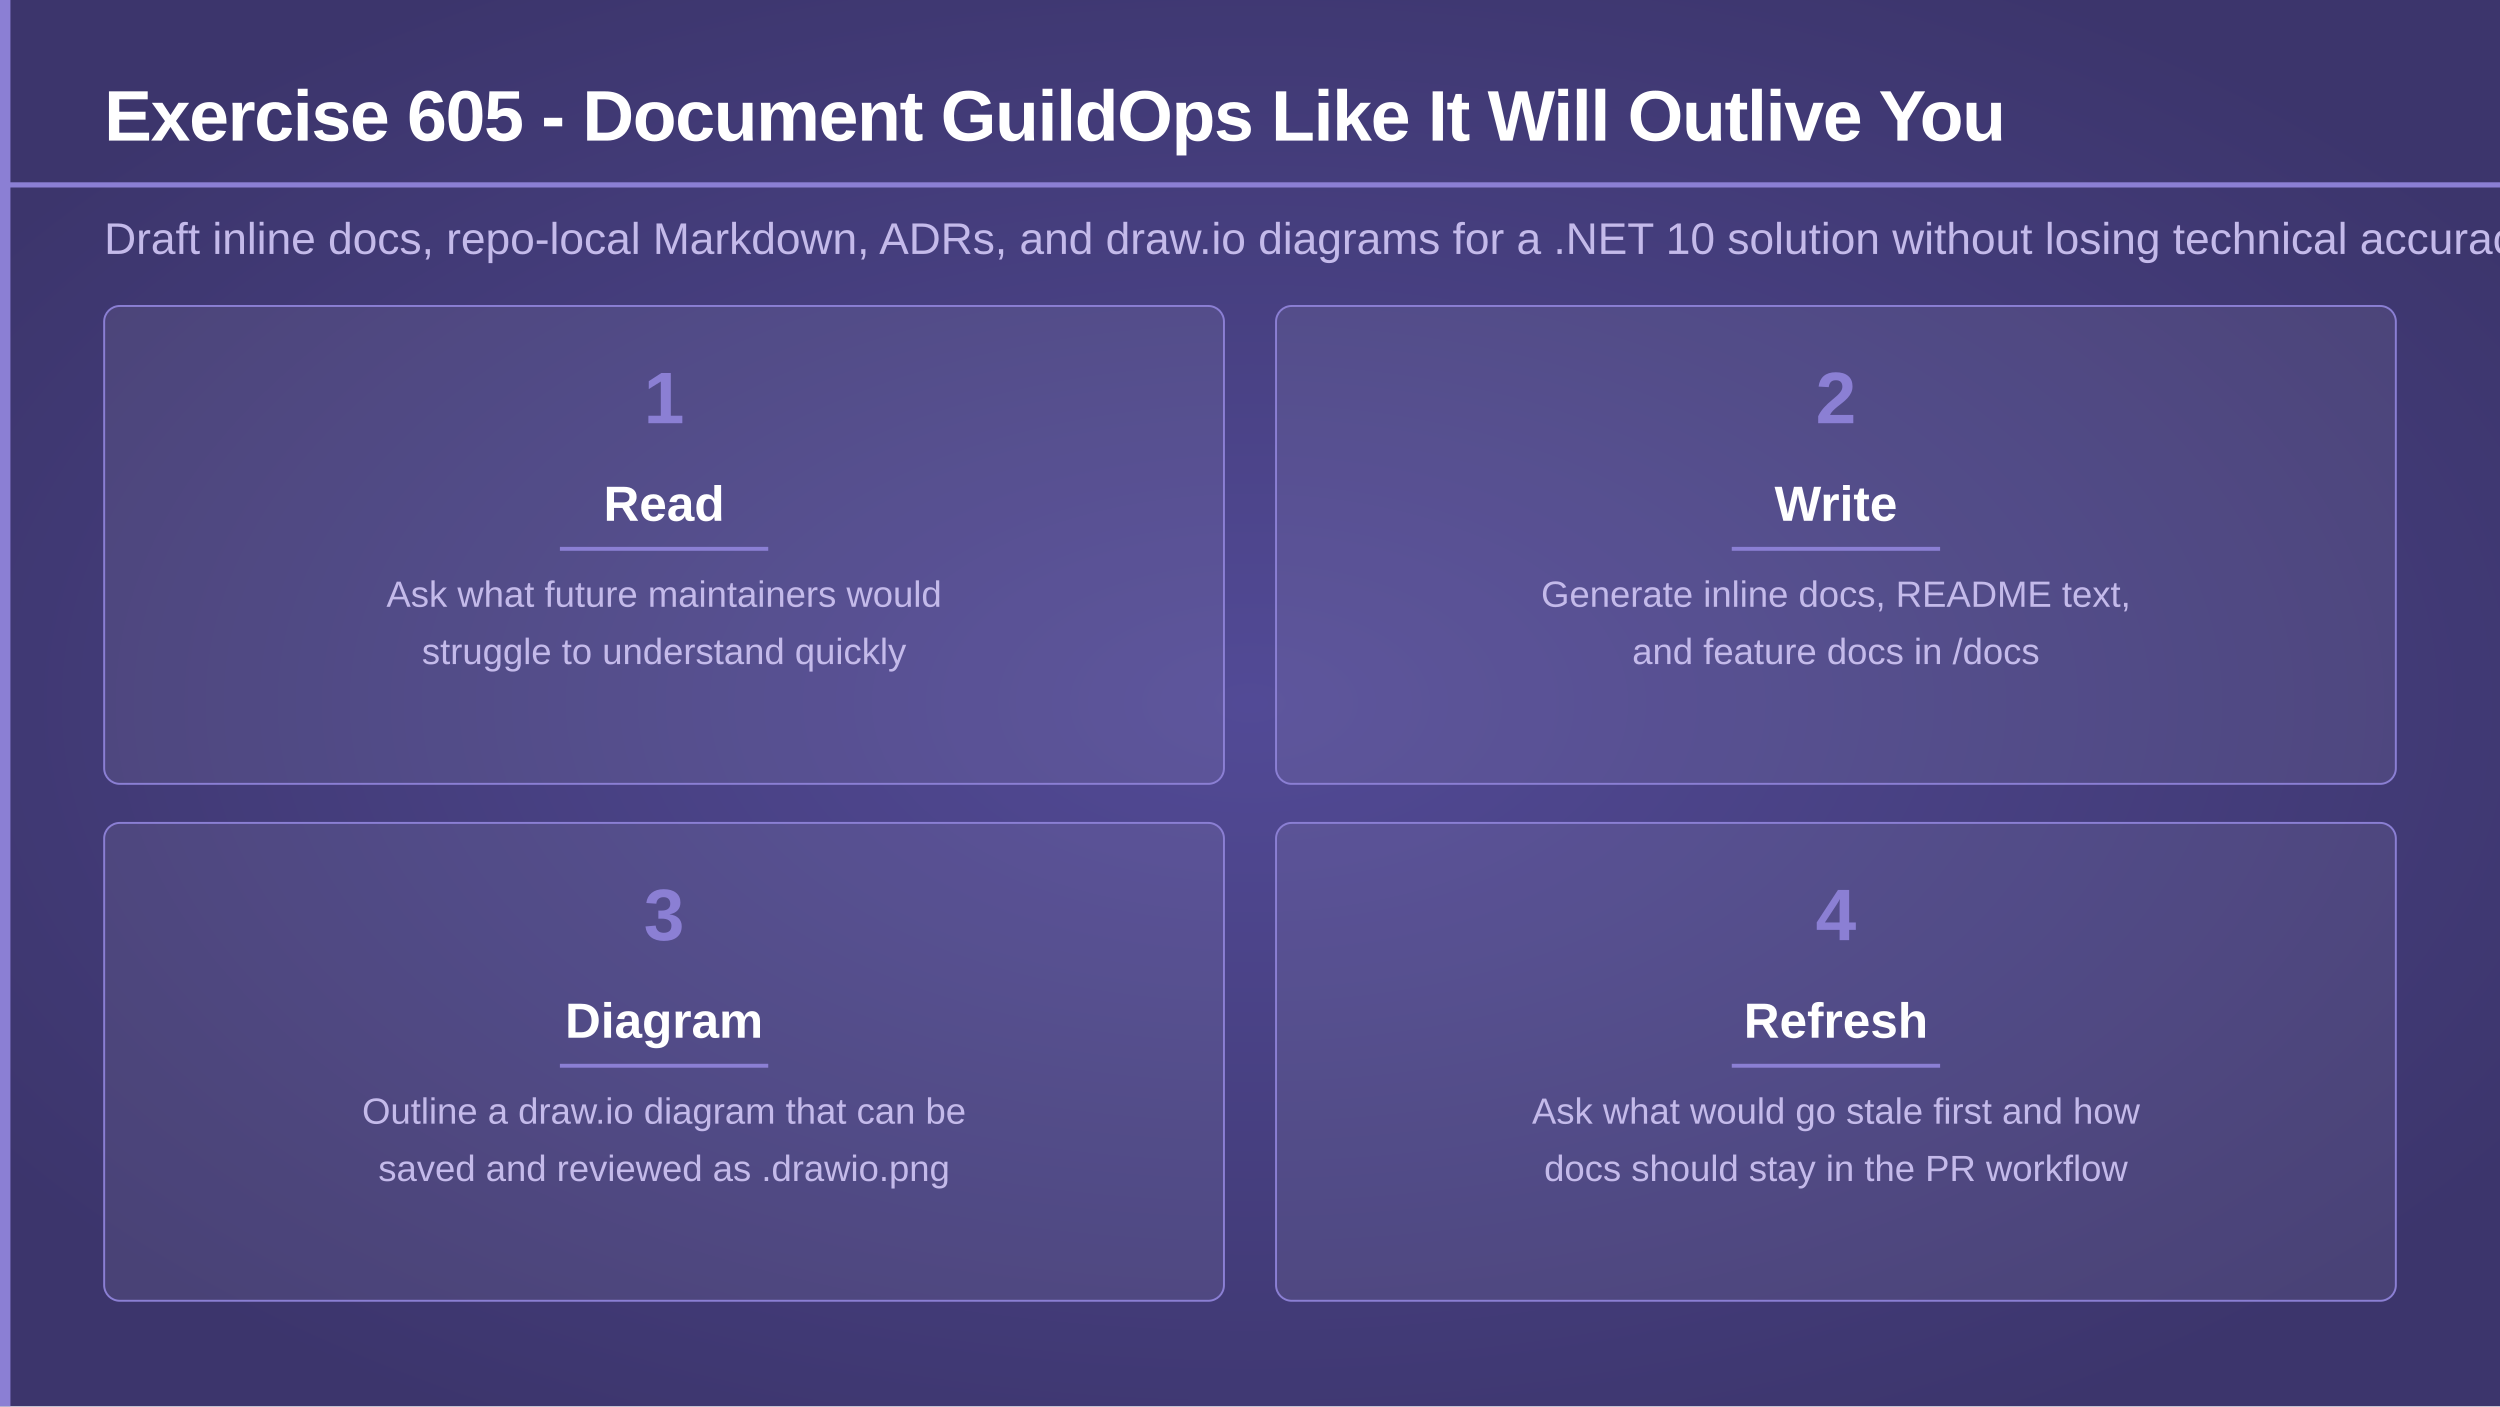
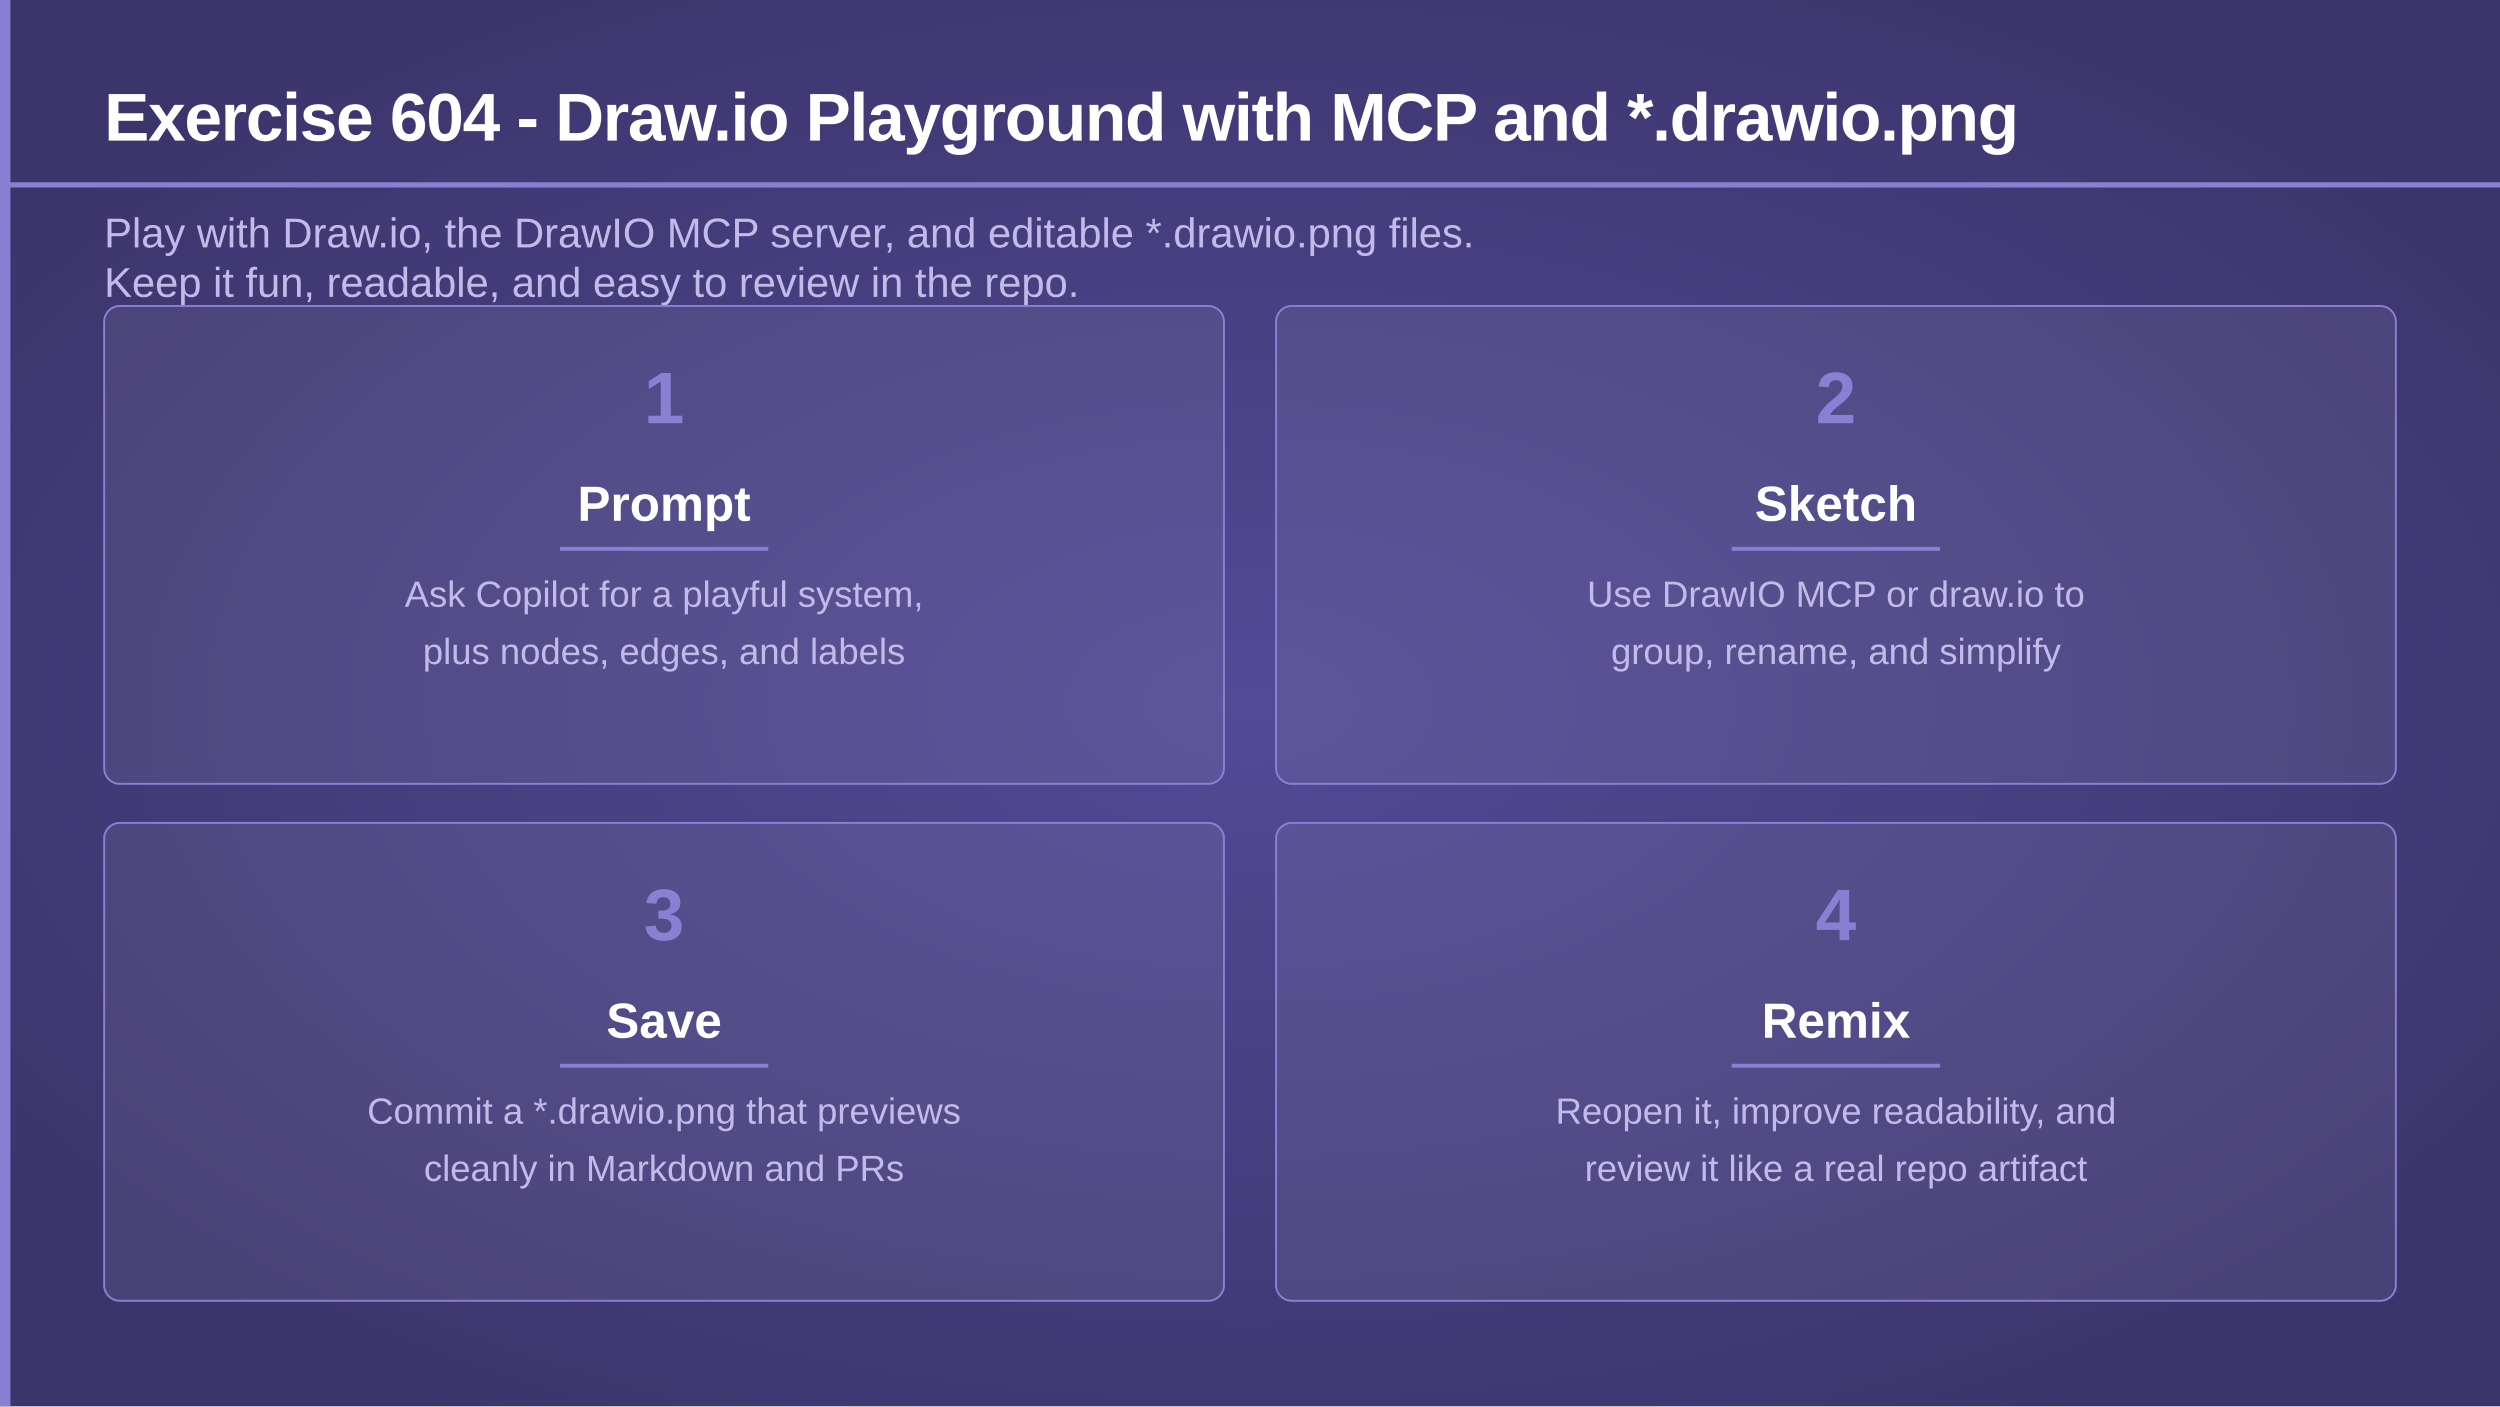
<svg xmlns="http://www.w3.org/2000/svg" viewBox="0 0 1920 1080" width="1920" height="1080">
  <defs>
    <radialGradient id="bgGlow" cx="50%" cy="50%" r="60%">
      <stop offset="0%" stop-color="#524a96" stop-opacity="1" />
      <stop offset="100%" stop-color="#3c356c" stop-opacity="1" />
    </radialGradient>
  </defs>
  <rect width="1920" height="1080" fill="url(#bgGlow)" />
  <rect x="0" y="0" width="8" height="1080" fill="#8b7fd4" />
-   <text x="80" y="108" font-family="'Segoe UI', 'Helvetica Neue', Arial, sans-serif" font-size="55" font-weight="700" fill="#ffffff" letter-spacing="-1">Exercise 605 - Document GuildOps Like It Will Outlive You</text>
+   <text x="80" y="108" font-family="'Segoe UI', 'Helvetica Neue', Arial, sans-serif" font-size="52" font-weight="700" fill="#ffffff" letter-spacing="-1">Exercise 604 - Draw.io Playground with MCP and *.drawio.png</text>
  <rect x="0" y="140" width="1920" height="4" fill="#8b7fd4" />
-   <text x="80" y="195" font-family="'Segoe UI', 'Helvetica Neue', Arial, sans-serif" font-size="34" font-weight="300" fill="#c4baea">Draft inline docs, repo-local Markdown, ADRs, and draw.io diagrams for a .NET 10 solution without losing technical accuracy.</text>
+   <text x="80" y="190" font-family="'Segoe UI', 'Helvetica Neue', Arial, sans-serif" font-size="32" font-weight="300" fill="#c4baea">Play with Draw.io, the DrawIO MCP server, and editable *.drawio.png files.</text>
+   <text x="80" y="228" font-family="'Segoe UI', 'Helvetica Neue', Arial, sans-serif" font-size="32" font-weight="300" fill="#c4baea">Keep it fun, readable, and easy to review in the repo.</text>
  <rect x="80" y="235" width="860" height="367" rx="12" fill="#ffffff" fill-opacity="0.07" stroke="#8b7fd4" stroke-width="1.5" />
  <text x="510" y="325" text-anchor="middle" font-family="'Segoe UI', 'Helvetica Neue', Arial, sans-serif" font-size="56" font-weight="700" fill="#8b7fd4">1</text>
-   <text x="510" y="400" text-anchor="middle" font-family="'Segoe UI', 'Helvetica Neue', Arial, sans-serif" font-size="38" font-weight="600" fill="#ffffff">Read</text>
+   <text x="510" y="400" text-anchor="middle" font-family="'Segoe UI', 'Helvetica Neue', Arial, sans-serif" font-size="38" font-weight="600" fill="#ffffff">Prompt</text>
  <rect x="430" y="420" width="160" height="3" fill="#8b7fd4" />
-   <text x="510" y="466" text-anchor="middle" font-family="'Segoe UI', 'Helvetica Neue', Arial, sans-serif" font-size="28" font-weight="300" fill="#c4baea">Ask what future maintainers would</text>
-   <text x="510" y="510" text-anchor="middle" font-family="'Segoe UI', 'Helvetica Neue', Arial, sans-serif" font-size="28" font-weight="300" fill="#c4baea">struggle to understand quickly</text>
+   <text x="510" y="466" text-anchor="middle" font-family="'Segoe UI', 'Helvetica Neue', Arial, sans-serif" font-size="28" font-weight="300" fill="#c4baea">Ask Copilot for a playful system,</text>
+   <text x="510" y="510" text-anchor="middle" font-family="'Segoe UI', 'Helvetica Neue', Arial, sans-serif" font-size="28" font-weight="300" fill="#c4baea">plus nodes, edges, and labels</text>
  <rect x="980" y="235" width="860" height="367" rx="12" fill="#ffffff" fill-opacity="0.07" stroke="#8b7fd4" stroke-width="1.5" />
  <text x="1410" y="325" text-anchor="middle" font-family="'Segoe UI', 'Helvetica Neue', Arial, sans-serif" font-size="56" font-weight="700" fill="#8b7fd4">2</text>
-   <text x="1410" y="400" text-anchor="middle" font-family="'Segoe UI', 'Helvetica Neue', Arial, sans-serif" font-size="38" font-weight="600" fill="#ffffff">Write</text>
+   <text x="1410" y="400" text-anchor="middle" font-family="'Segoe UI', 'Helvetica Neue', Arial, sans-serif" font-size="38" font-weight="600" fill="#ffffff">Sketch</text>
  <rect x="1330" y="420" width="160" height="3" fill="#8b7fd4" />
-   <text x="1410" y="466" text-anchor="middle" font-family="'Segoe UI', 'Helvetica Neue', Arial, sans-serif" font-size="28" font-weight="300" fill="#c4baea">Generate inline docs, README text,</text>
-   <text x="1410" y="510" text-anchor="middle" font-family="'Segoe UI', 'Helvetica Neue', Arial, sans-serif" font-size="28" font-weight="300" fill="#c4baea">and feature docs in /docs</text>
+   <text x="1410" y="466" text-anchor="middle" font-family="'Segoe UI', 'Helvetica Neue', Arial, sans-serif" font-size="28" font-weight="300" fill="#c4baea">Use DrawIO MCP or draw.io to</text>
+   <text x="1410" y="510" text-anchor="middle" font-family="'Segoe UI', 'Helvetica Neue', Arial, sans-serif" font-size="28" font-weight="300" fill="#c4baea">group, rename, and simplify</text>
  <rect x="80" y="632" width="860" height="367" rx="12" fill="#ffffff" fill-opacity="0.07" stroke="#8b7fd4" stroke-width="1.5" />
  <text x="510" y="722" text-anchor="middle" font-family="'Segoe UI', 'Helvetica Neue', Arial, sans-serif" font-size="56" font-weight="700" fill="#8b7fd4">3</text>
-   <text x="510" y="797" text-anchor="middle" font-family="'Segoe UI', 'Helvetica Neue', Arial, sans-serif" font-size="38" font-weight="600" fill="#ffffff">Diagram</text>
+   <text x="510" y="797" text-anchor="middle" font-family="'Segoe UI', 'Helvetica Neue', Arial, sans-serif" font-size="38" font-weight="600" fill="#ffffff">Save</text>
  <rect x="430" y="817" width="160" height="3" fill="#8b7fd4" />
-   <text x="510" y="863" text-anchor="middle" font-family="'Segoe UI', 'Helvetica Neue', Arial, sans-serif" font-size="28" font-weight="300" fill="#c4baea">Outline a draw.io diagram that can be</text>
-   <text x="510" y="907" text-anchor="middle" font-family="'Segoe UI', 'Helvetica Neue', Arial, sans-serif" font-size="28" font-weight="300" fill="#c4baea">saved and reviewed as .drawio.png</text>
+   <text x="510" y="863" text-anchor="middle" font-family="'Segoe UI', 'Helvetica Neue', Arial, sans-serif" font-size="28" font-weight="300" fill="#c4baea">Commit a *.drawio.png that previews</text>
+   <text x="510" y="907" text-anchor="middle" font-family="'Segoe UI', 'Helvetica Neue', Arial, sans-serif" font-size="28" font-weight="300" fill="#c4baea">cleanly in Markdown and PRs</text>
  <rect x="980" y="632" width="860" height="367" rx="12" fill="#ffffff" fill-opacity="0.07" stroke="#8b7fd4" stroke-width="1.5" />
  <text x="1410" y="722" text-anchor="middle" font-family="'Segoe UI', 'Helvetica Neue', Arial, sans-serif" font-size="56" font-weight="700" fill="#8b7fd4">4</text>
-   <text x="1410" y="797" text-anchor="middle" font-family="'Segoe UI', 'Helvetica Neue', Arial, sans-serif" font-size="38" font-weight="600" fill="#ffffff">Refresh</text>
+   <text x="1410" y="797" text-anchor="middle" font-family="'Segoe UI', 'Helvetica Neue', Arial, sans-serif" font-size="38" font-weight="600" fill="#ffffff">Remix</text>
  <rect x="1330" y="817" width="160" height="3" fill="#8b7fd4" />
-   <text x="1410" y="863" text-anchor="middle" font-family="'Segoe UI', 'Helvetica Neue', Arial, sans-serif" font-size="28" font-weight="300" fill="#c4baea">Ask what would go stale first and how</text>
-   <text x="1410" y="907" text-anchor="middle" font-family="'Segoe UI', 'Helvetica Neue', Arial, sans-serif" font-size="28" font-weight="300" fill="#c4baea">docs should stay in the PR workflow</text>
+   <text x="1410" y="863" text-anchor="middle" font-family="'Segoe UI', 'Helvetica Neue', Arial, sans-serif" font-size="28" font-weight="300" fill="#c4baea">Reopen it, improve readability, and</text>
+   <text x="1410" y="907" text-anchor="middle" font-family="'Segoe UI', 'Helvetica Neue', Arial, sans-serif" font-size="28" font-weight="300" fill="#c4baea">review it like a real repo artifact</text>
</svg>
